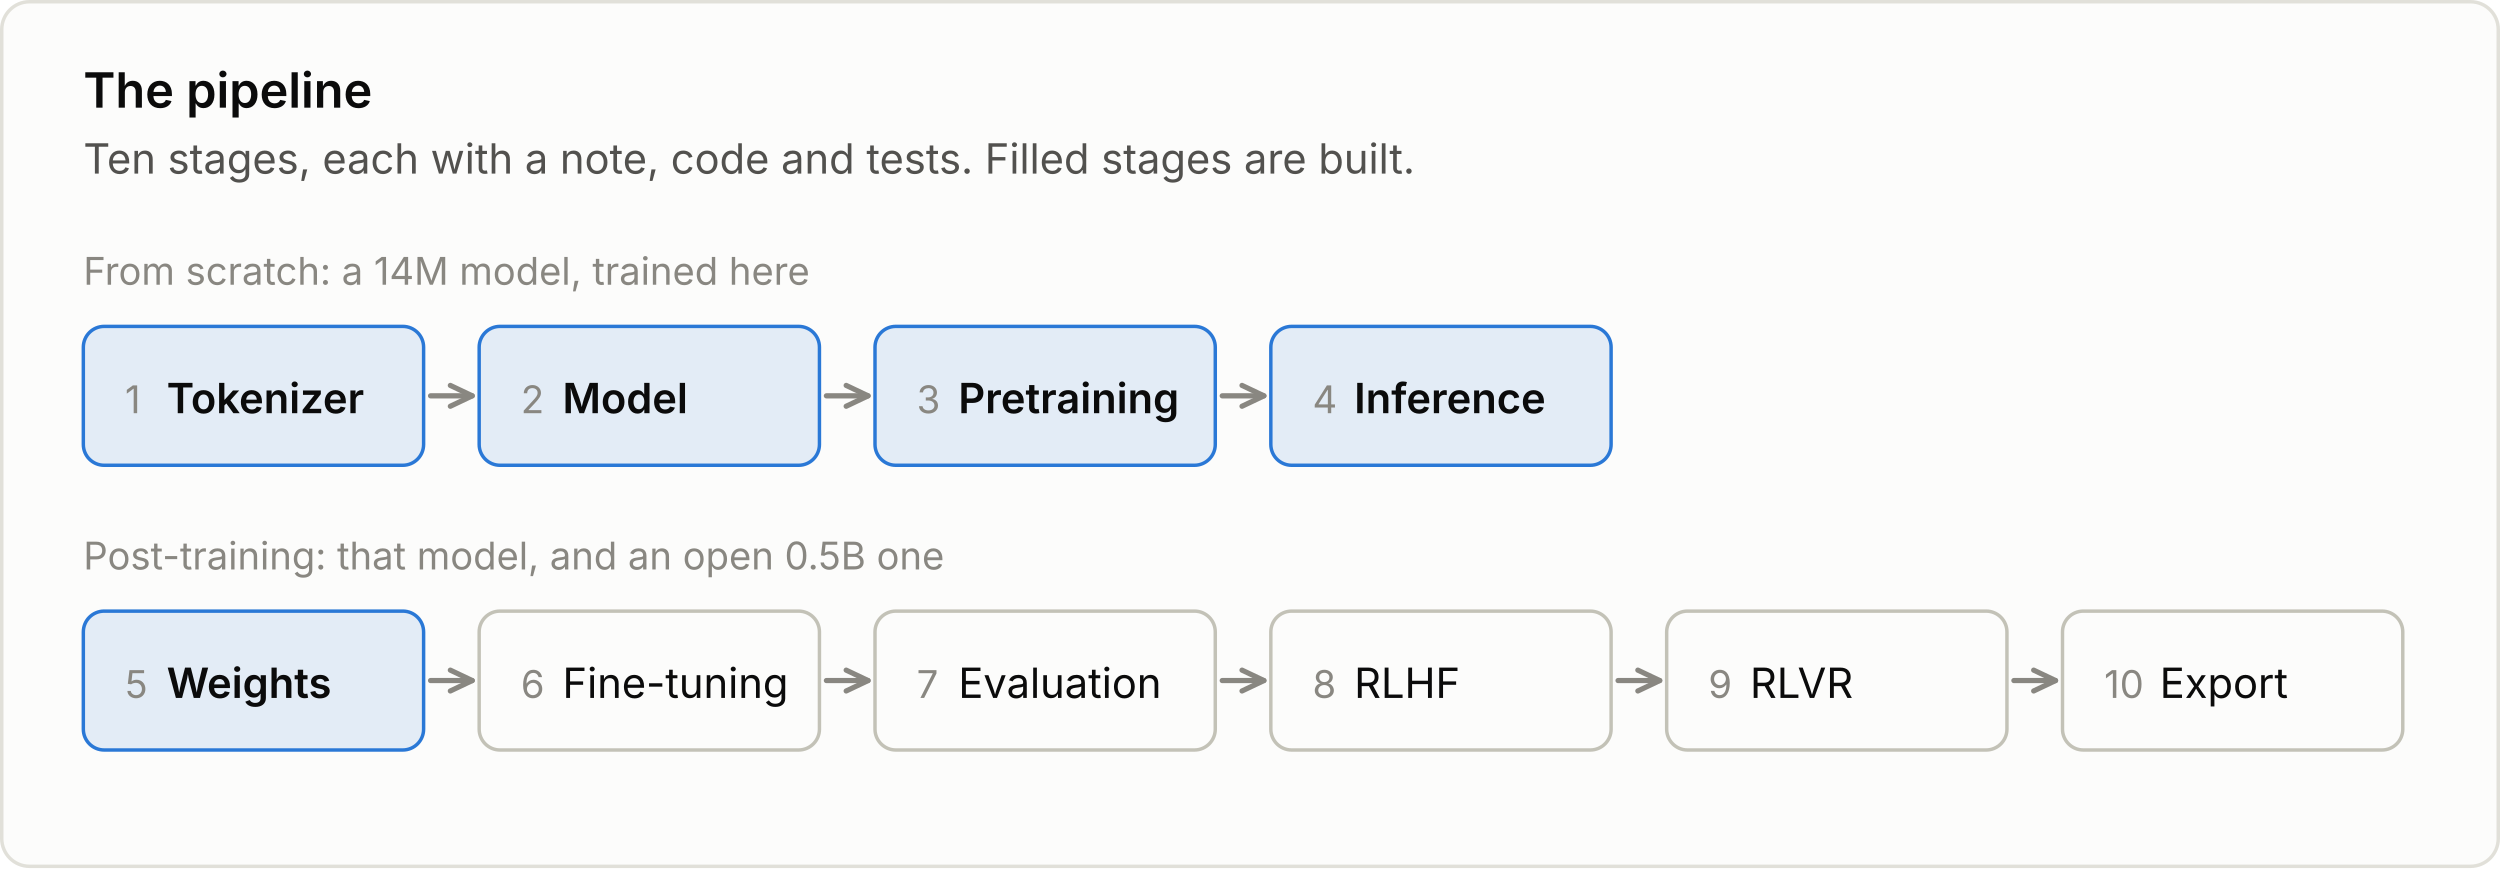
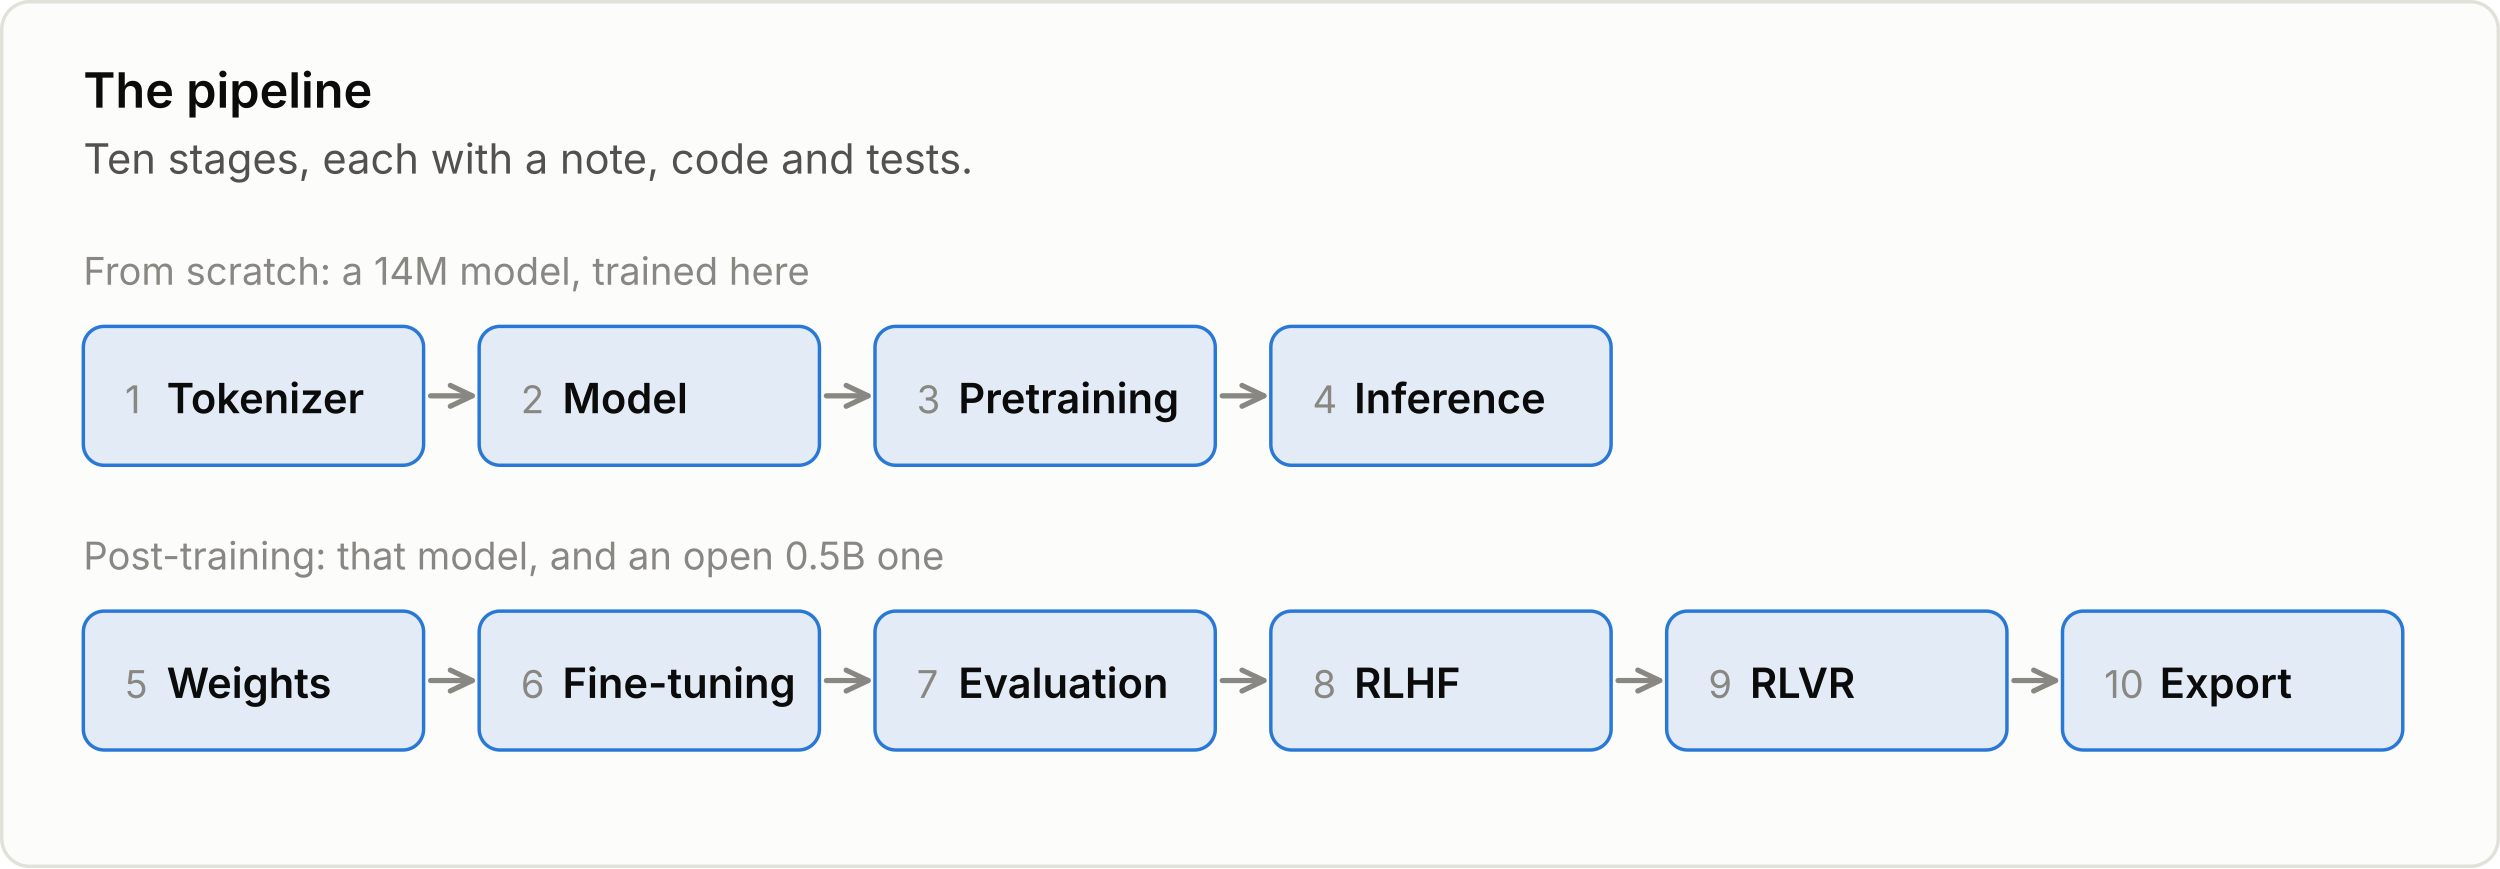
<svg xmlns="http://www.w3.org/2000/svg" width="720" height="250" viewBox="0 0 720 250" role="img">
  <style>text{font-family:system-ui,-apple-system,'Segoe UI',sans-serif}.f-surface{fill:#fcfcfb}.s-surface{stroke:#fcfcfb}.f-ink{fill:#0b0b0b}.s-ink{stroke:#0b0b0b}.f-ink2{fill:#52514e}.s-ink2{stroke:#52514e}.f-muted{fill:#898781}.s-muted{stroke:#898781}.f-grid{fill:#e1e0d9}.s-grid{stroke:#e1e0d9}.f-axis{fill:#c3c2b7}.s-axis{stroke:#c3c2b7}.f-s1{fill:#2a78d6}.s-s1{stroke:#2a78d6}.f-s2{fill:#eb6834}.s-s2{stroke:#eb6834}.f-s3{fill:#1baf7a}.s-s3{stroke:#1baf7a}@media(prefers-color-scheme:dark){.f-surface{fill:#1a1a19}.s-surface{stroke:#1a1a19}.f-ink{fill:#f0efec}.s-ink{stroke:#f0efec}.f-ink2{fill:#c3c2b7}.s-ink2{stroke:#c3c2b7}.f-muted{fill:#898781}.s-muted{stroke:#898781}.f-grid{fill:#2c2c2a}.s-grid{stroke:#2c2c2a}.f-axis{fill:#383835}.s-axis{stroke:#383835}.f-s1{fill:#3987e5}.s-s1{stroke:#3987e5}.f-s2{fill:#d95926}.s-s2{stroke:#d95926}.f-s3{fill:#199e70}.s-s3{stroke:#199e70}}</style>
  <rect class="f-surface s-grid" x="0.5" y="0.5" width="719" height="249" rx="8" stroke-width="1" />
  <text class="f-ink" x="24" y="31" font-size="14" text-anchor="start" font-weight="600">The pipeline</text>
-   <text class="f-ink2" x="24" y="50" font-size="12" text-anchor="start">Ten stages, each with a note, code and tests. Filled stages are built.</text>
+   <text class="f-ink2" x="24" y="50" font-size="12" text-anchor="start">Ten stages, each with a note, code and tests.</text>
  <text class="f-muted" x="24" y="82" font-size="11" text-anchor="start">From scratch: a 14M model, trained here</text>
  <rect class="f-s1 s-s1" x="24" y="94" width="98" height="40" rx="6" stroke-width="1" fill-opacity="0.12" />
  <text class="f-muted" x="36" y="119" font-size="11" text-anchor="start">1</text>
  <text class="f-ink" x="48" y="119" font-size="12" text-anchor="start" font-weight="600">Tokenizer</text>
  <rect class="f-s1 s-s1" x="138" y="94" width="98" height="40" rx="6" stroke-width="1" fill-opacity="0.12" />
  <text class="f-muted" x="150" y="119" font-size="11" text-anchor="start">2</text>
  <text class="f-ink" x="162" y="119" font-size="12" text-anchor="start" font-weight="600">Model</text>
  <path class="s-muted " d="M124 114 L136 114" fill="none" stroke-width="1.5" stroke-linejoin="round" stroke-linecap="round" />
  <path class="s-muted " d="M129.7 111 L136 114 L129.7 117" fill="none" stroke-width="1.5" stroke-linejoin="round" stroke-linecap="round" />
  <rect class="f-s1 s-s1" x="252" y="94" width="98" height="40" rx="6" stroke-width="1" fill-opacity="0.12" />
  <text class="f-muted" x="264" y="119" font-size="11" text-anchor="start">3</text>
  <text class="f-ink" x="276" y="119" font-size="12" text-anchor="start" font-weight="600">Pretraining</text>
  <path class="s-muted " d="M238 114 L250 114" fill="none" stroke-width="1.5" stroke-linejoin="round" stroke-linecap="round" />
  <path class="s-muted " d="M243.7 111 L250 114 L243.7 117" fill="none" stroke-width="1.5" stroke-linejoin="round" stroke-linecap="round" />
  <rect class="f-s1 s-s1" x="366" y="94" width="98" height="40" rx="6" stroke-width="1" fill-opacity="0.12" />
  <text class="f-muted" x="378" y="119" font-size="11" text-anchor="start">4</text>
  <text class="f-ink" x="390" y="119" font-size="12" text-anchor="start" font-weight="600">Inference</text>
  <path class="s-muted " d="M352 114 L364 114" fill="none" stroke-width="1.5" stroke-linejoin="round" stroke-linecap="round" />
  <path class="s-muted " d="M357.7 111 L364 114 L357.7 117" fill="none" stroke-width="1.5" stroke-linejoin="round" stroke-linecap="round" />
  <text class="f-muted" x="24" y="164" font-size="11" text-anchor="start">Post-training: that model, and an open 0.5B one</text>
  <rect class="f-s1 s-s1" x="24" y="176" width="98" height="40" rx="6" stroke-width="1" fill-opacity="0.12" />
  <text class="f-muted" x="36" y="201" font-size="11" text-anchor="start">5</text>
  <text class="f-ink" x="48" y="201" font-size="12" text-anchor="start" font-weight="600">Weights</text>
-   <rect class="f-surface s-axis" x="138" y="176" width="98" height="40" rx="6" stroke-width="1" />
+   <rect class="f-s1 s-s1" x="138" y="176" width="98" height="40" rx="6" stroke-width="1" fill-opacity="0.12" />
  <text class="f-muted" x="150" y="201" font-size="11" text-anchor="start">6</text>
-   <text class="f-ink" x="162" y="201" font-size="12" text-anchor="start">Fine-tuning</text>
+   <text class="f-ink" x="162" y="201" font-size="12" text-anchor="start" font-weight="600">Fine-tuning</text>
  <path class="s-muted " d="M124 196 L136 196" fill="none" stroke-width="1.5" stroke-linejoin="round" stroke-linecap="round" />
  <path class="s-muted " d="M129.7 193 L136 196 L129.7 199" fill="none" stroke-width="1.5" stroke-linejoin="round" stroke-linecap="round" />
-   <rect class="f-surface s-axis" x="252" y="176" width="98" height="40" rx="6" stroke-width="1" />
+   <rect class="f-s1 s-s1" x="252" y="176" width="98" height="40" rx="6" stroke-width="1" fill-opacity="0.12" />
  <text class="f-muted" x="264" y="201" font-size="11" text-anchor="start">7</text>
-   <text class="f-ink" x="276" y="201" font-size="12" text-anchor="start">Evaluation</text>
+   <text class="f-ink" x="276" y="201" font-size="12" text-anchor="start" font-weight="600">Evaluation</text>
  <path class="s-muted " d="M238 196 L250 196" fill="none" stroke-width="1.5" stroke-linejoin="round" stroke-linecap="round" />
  <path class="s-muted " d="M243.7 193 L250 196 L243.7 199" fill="none" stroke-width="1.5" stroke-linejoin="round" stroke-linecap="round" />
-   <rect class="f-surface s-axis" x="366" y="176" width="98" height="40" rx="6" stroke-width="1" />
+   <rect class="f-s1 s-s1" x="366" y="176" width="98" height="40" rx="6" stroke-width="1" fill-opacity="0.12" />
  <text class="f-muted" x="378" y="201" font-size="11" text-anchor="start">8</text>
-   <text class="f-ink" x="390" y="201" font-size="12" text-anchor="start">RLHF</text>
+   <text class="f-ink" x="390" y="201" font-size="12" text-anchor="start" font-weight="600">RLHF</text>
  <path class="s-muted " d="M352 196 L364 196" fill="none" stroke-width="1.5" stroke-linejoin="round" stroke-linecap="round" />
  <path class="s-muted " d="M357.7 193 L364 196 L357.7 199" fill="none" stroke-width="1.5" stroke-linejoin="round" stroke-linecap="round" />
-   <rect class="f-surface s-axis" x="480" y="176" width="98" height="40" rx="6" stroke-width="1" />
+   <rect class="f-s1 s-s1" x="480" y="176" width="98" height="40" rx="6" stroke-width="1" fill-opacity="0.12" />
  <text class="f-muted" x="492" y="201" font-size="11" text-anchor="start">9</text>
-   <text class="f-ink" x="504" y="201" font-size="12" text-anchor="start">RLVR</text>
+   <text class="f-ink" x="504" y="201" font-size="12" text-anchor="start" font-weight="600">RLVR</text>
  <path class="s-muted " d="M466 196 L478 196" fill="none" stroke-width="1.5" stroke-linejoin="round" stroke-linecap="round" />
  <path class="s-muted " d="M471.7 193 L478 196 L471.7 199" fill="none" stroke-width="1.5" stroke-linejoin="round" stroke-linecap="round" />
-   <rect class="f-surface s-axis" x="594" y="176" width="98" height="40" rx="6" stroke-width="1" />
+   <rect class="f-s1 s-s1" x="594" y="176" width="98" height="40" rx="6" stroke-width="1" fill-opacity="0.12" />
  <text class="f-muted" x="606" y="201" font-size="11" text-anchor="start">10</text>
-   <text class="f-ink" x="622" y="201" font-size="12" text-anchor="start">Export</text>
+   <text class="f-ink" x="622" y="201" font-size="12" text-anchor="start" font-weight="600">Export</text>
  <path class="s-muted " d="M580 196 L592 196" fill="none" stroke-width="1.5" stroke-linejoin="round" stroke-linecap="round" />
  <path class="s-muted " d="M585.7 193 L592 196 L585.7 199" fill="none" stroke-width="1.5" stroke-linejoin="round" stroke-linecap="round" />
</svg>
